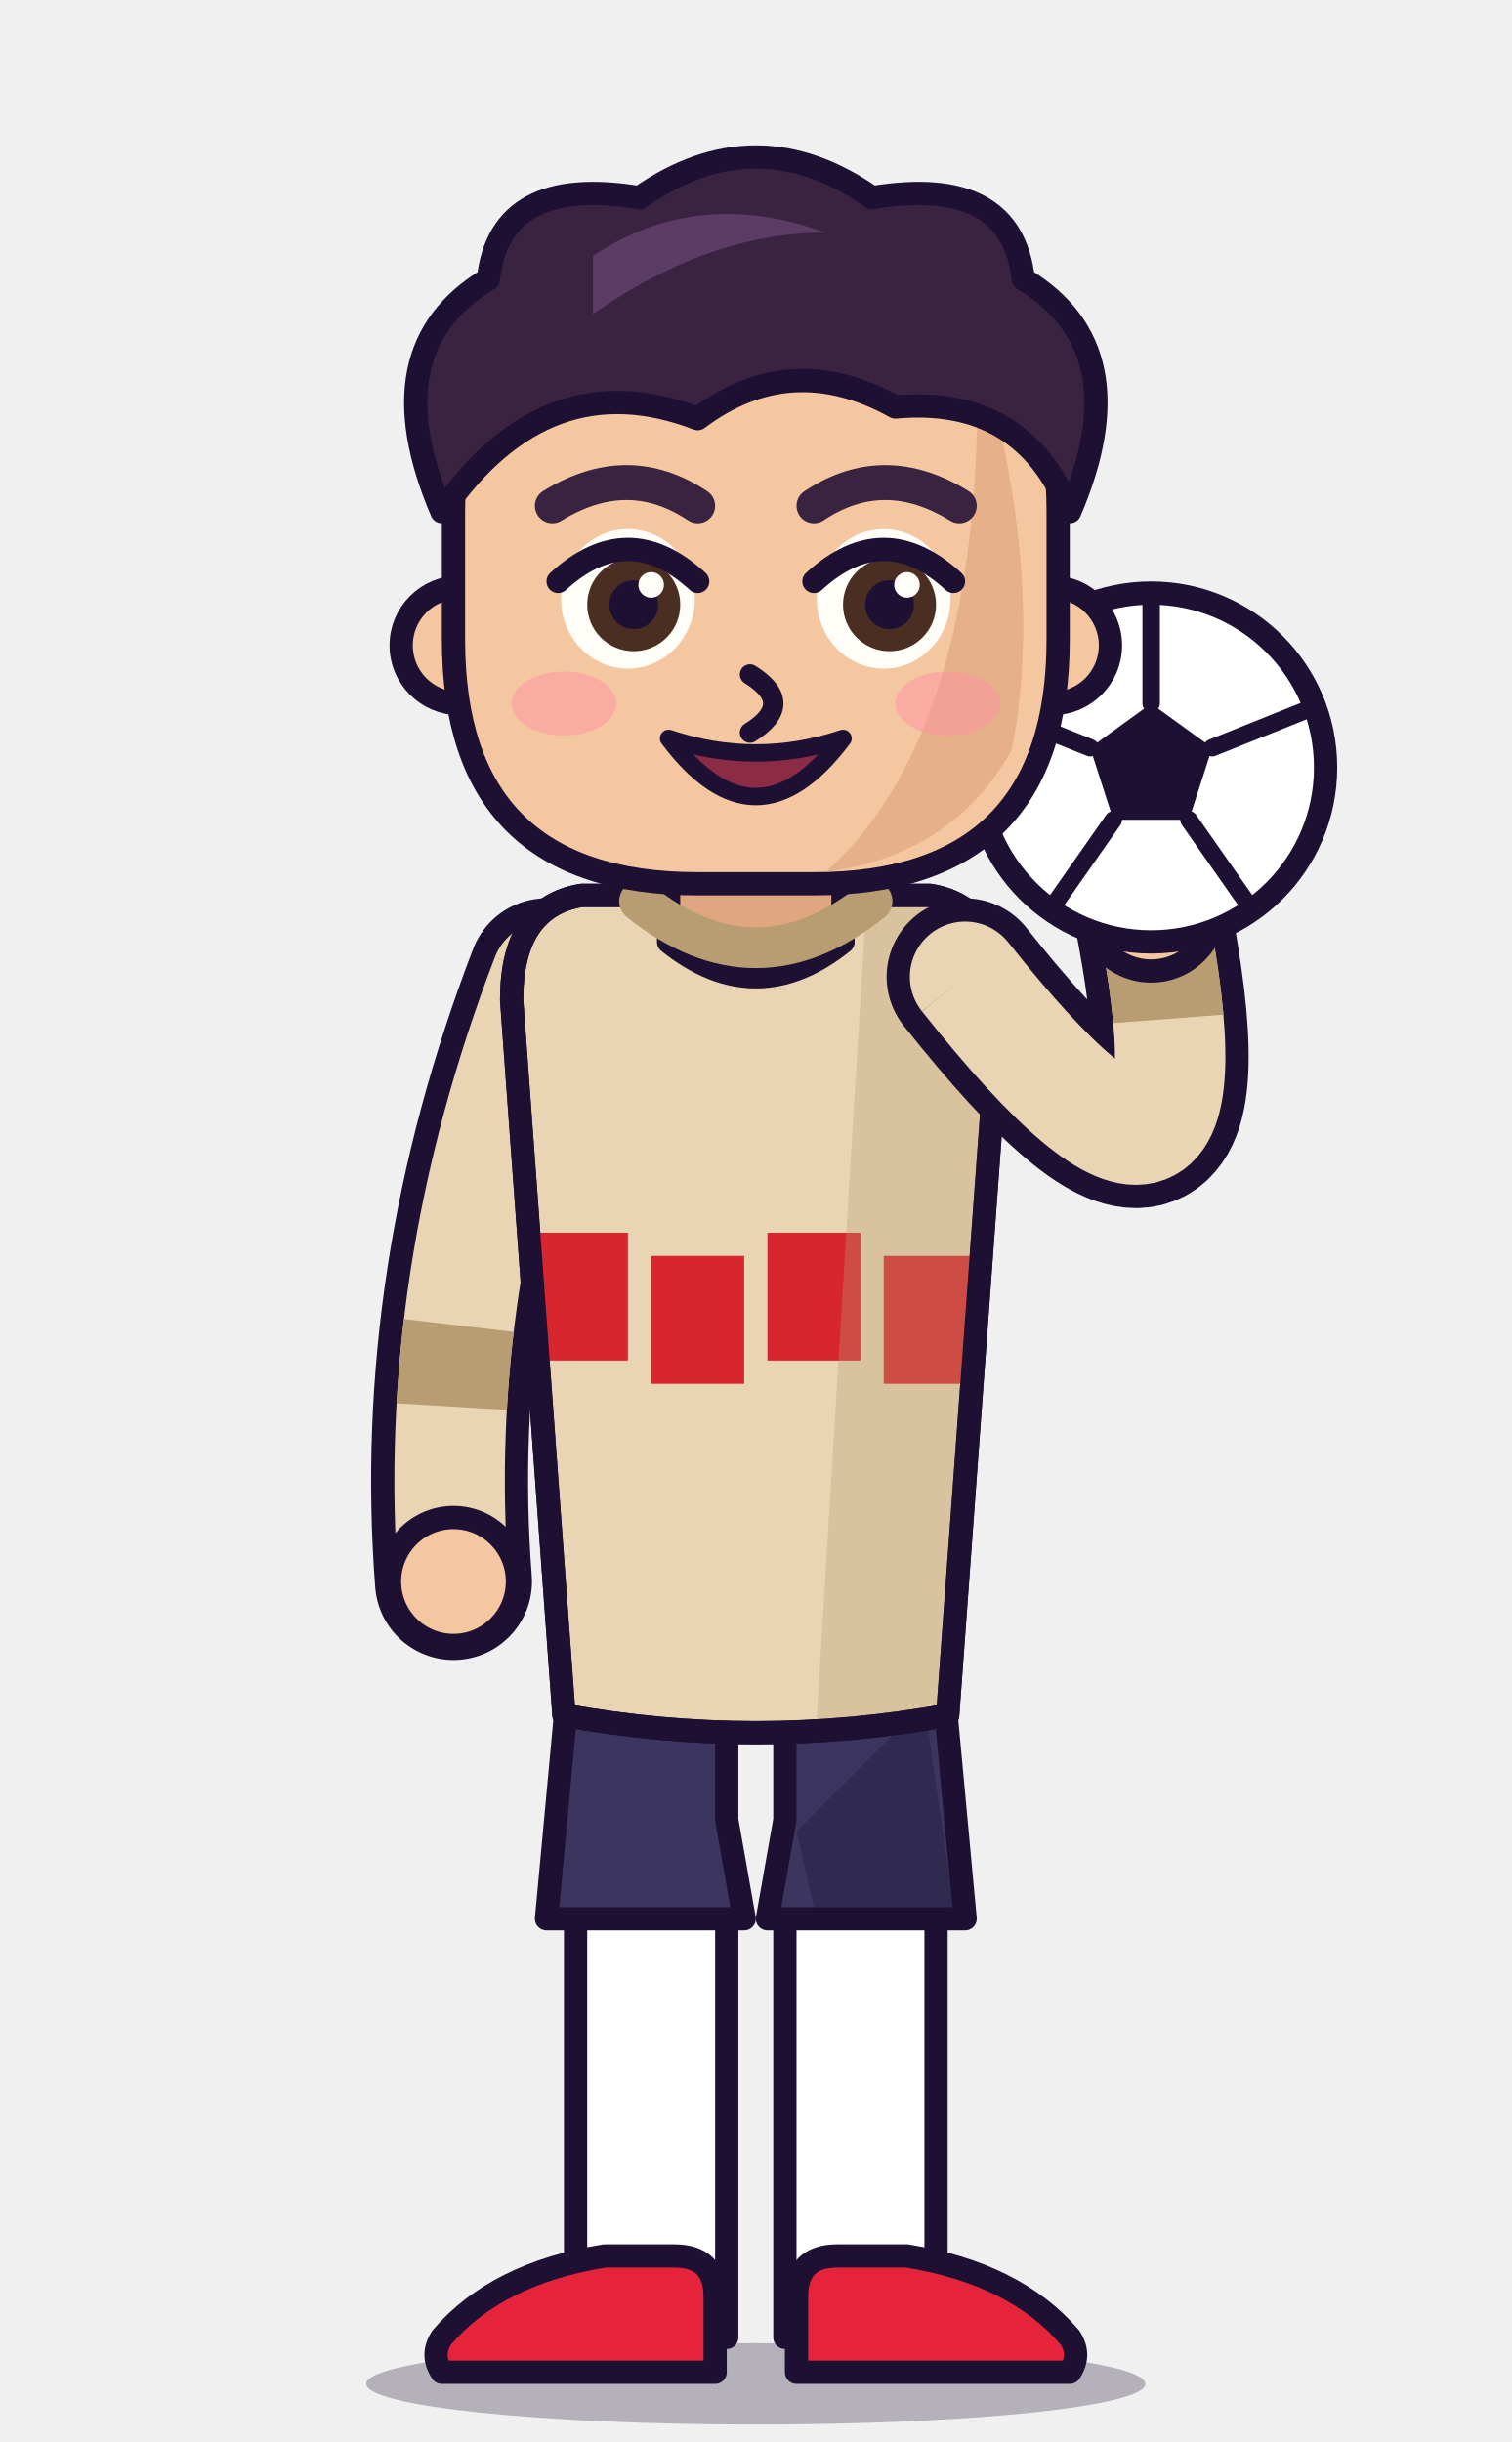
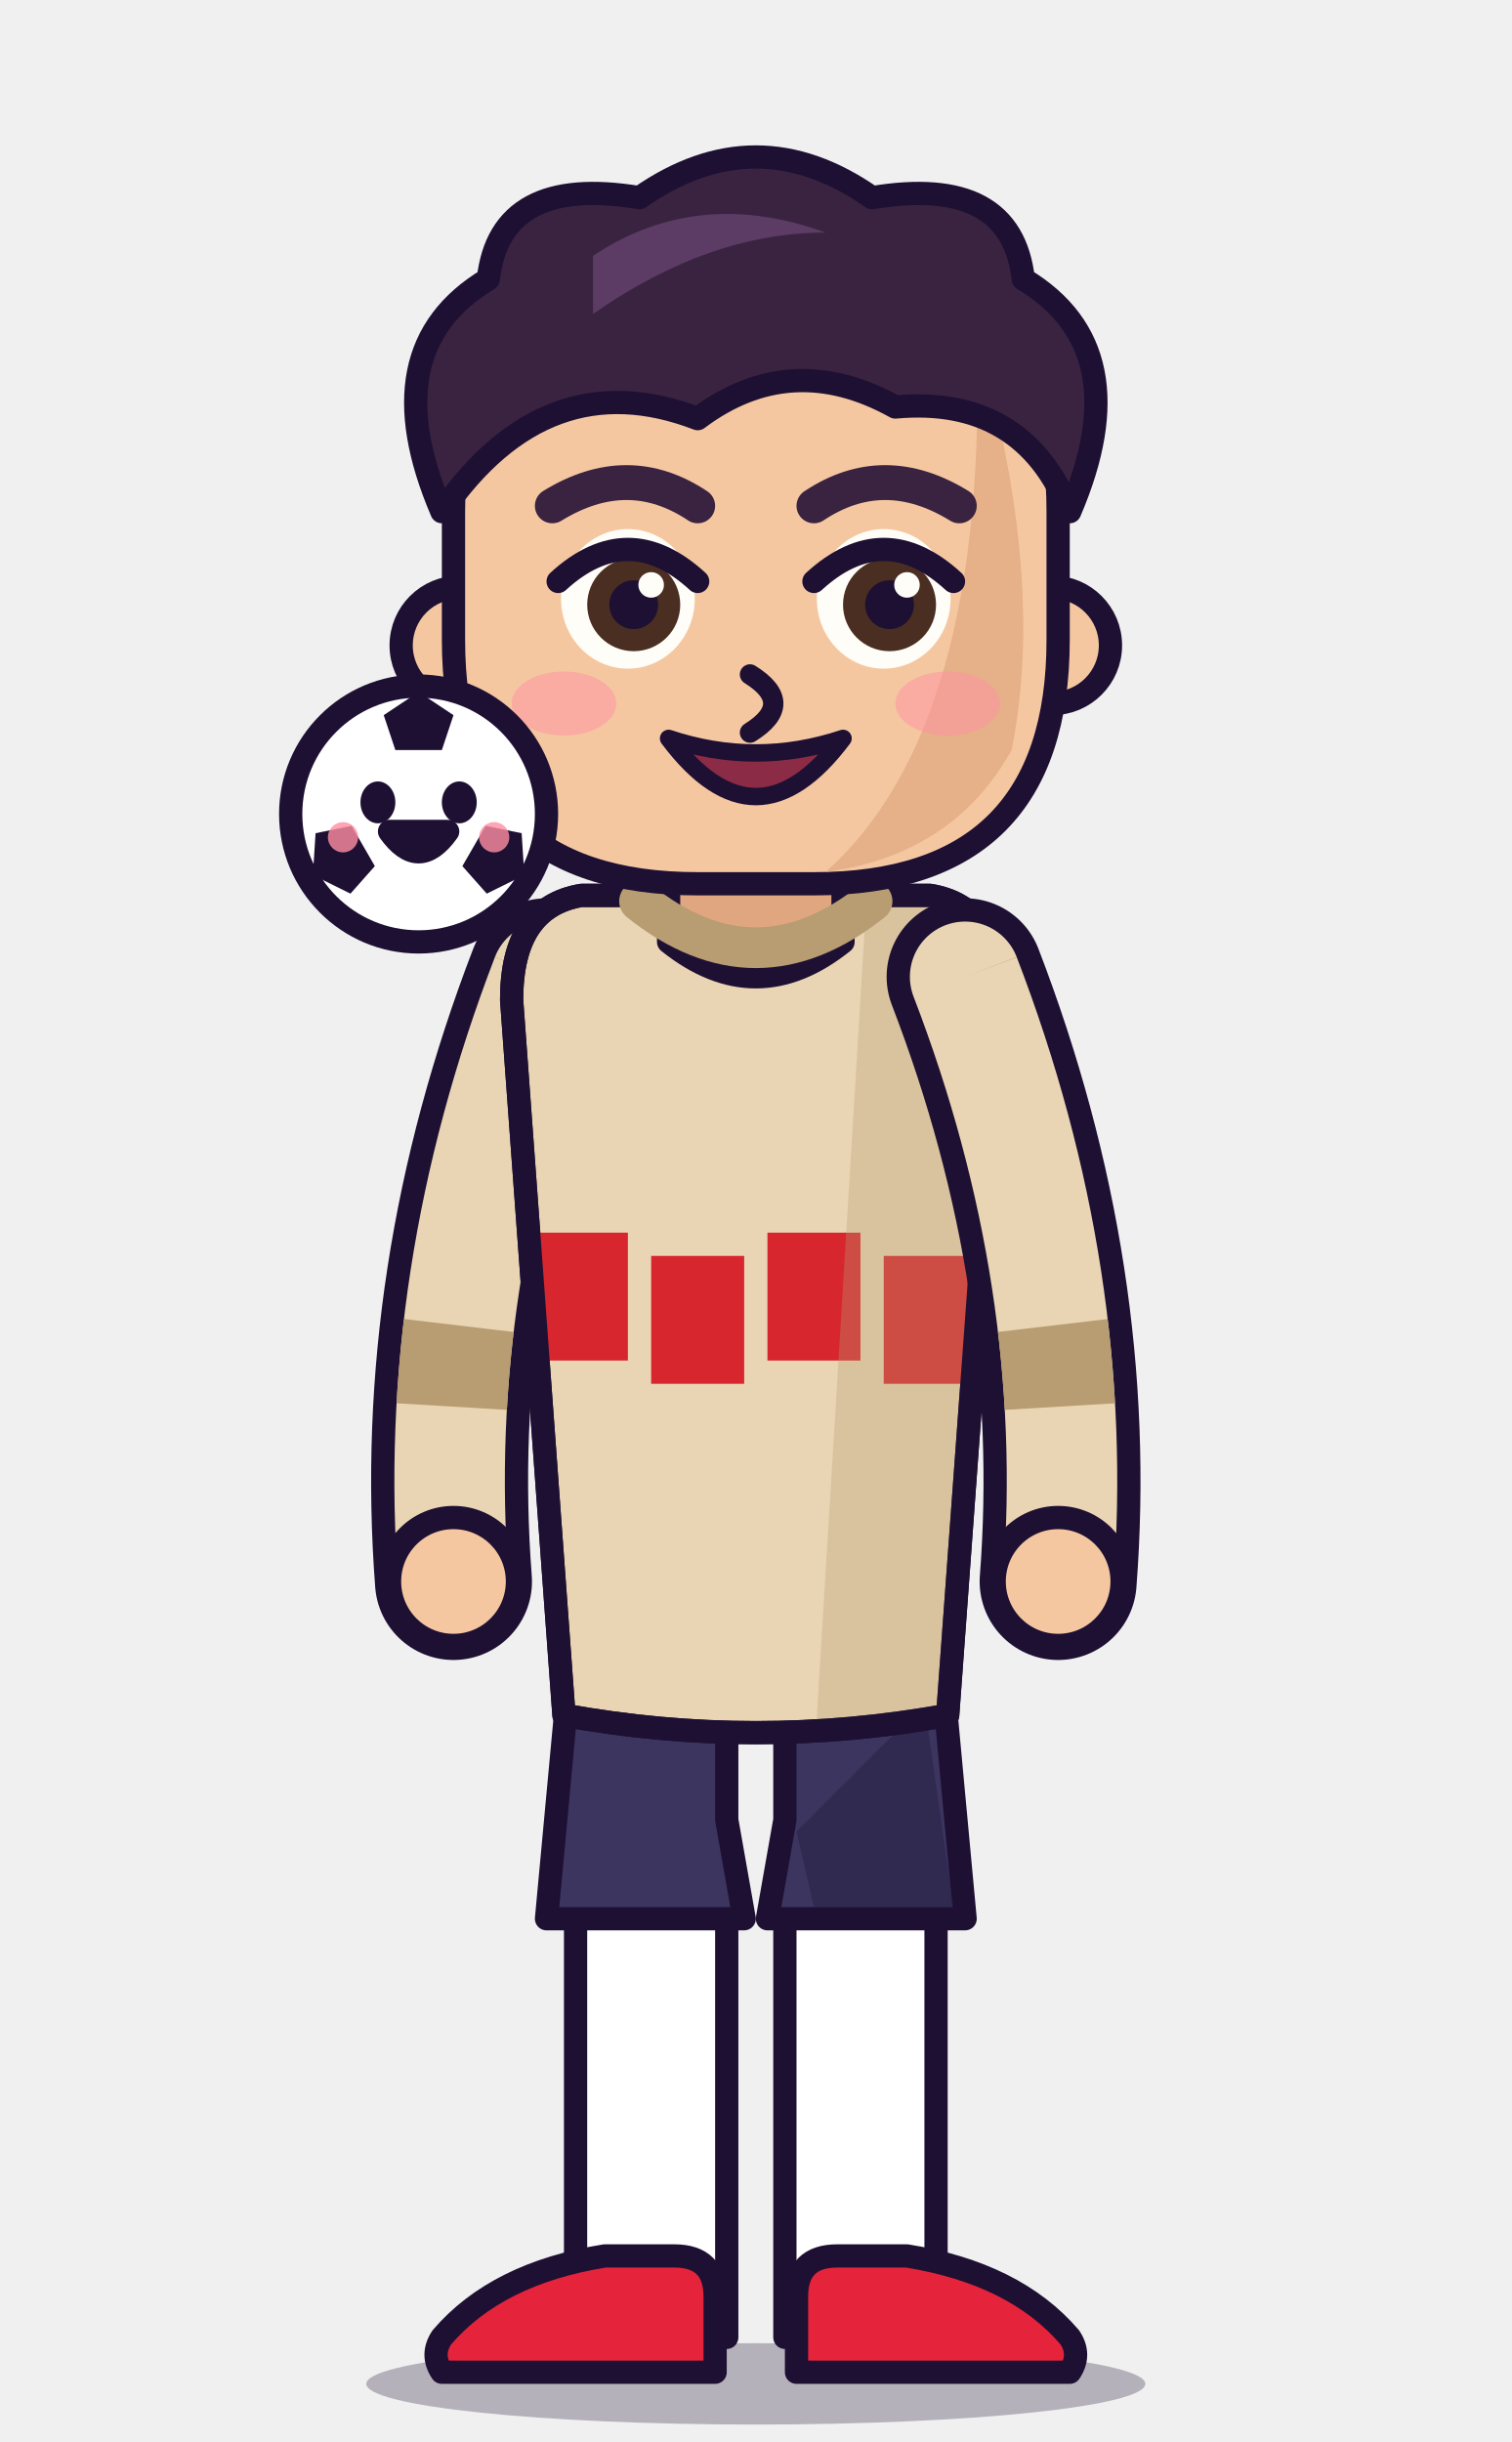
<svg xmlns="http://www.w3.org/2000/svg" viewBox="0 0 260 420" role="img" aria-label="Chino">
  <ellipse cx="130" cy="410" rx="67" ry="7" fill="#1E1033" opacity="0.28" />
  <path d="M99 326h26v76h-26z" fill="#FFFFFF" stroke="#1E1033" stroke-width="4" stroke-linejoin="round" stroke-linecap="round" />
  <path d="M135 326h26v76h-26z" fill="#FFFFFF" stroke="#1E1033" stroke-width="4" stroke-linejoin="round" stroke-linecap="round" />
  <path d="M98 287L94 330H128L125 313L125 287Z" fill="#3C3560" stroke="#1E1033" stroke-width="4" stroke-linejoin="round" stroke-linecap="round" />
  <path d="M162 287L166 330H132L135 313L135 287Z" fill="#3C3560" stroke="#1E1033" stroke-width="4" stroke-linejoin="round" stroke-linecap="round" />
  <path d="M137 315L140 328H164L159 293Z" fill="#262043" opacity="0.55" />
  <path d="M123 408v-13q0 -7 -7 -7h-12q-18.6 3 -28 14q-2 3 0 6z" fill="#E5243B" stroke="#1E1033" stroke-width="4" stroke-linejoin="round" stroke-linecap="round" />
  <path d="M137 408v-13q0 -7 7 -7h12q18.6 3 28 14q2 3 0 6z" fill="#E5243B" stroke="#1E1033" stroke-width="4" stroke-linejoin="round" stroke-linecap="round" />
  <path d="M94 168Q74 220 78 272" fill="none" stroke="#1E1033" stroke-width="27" stroke-linecap="round" />
  <path d="M94 168Q74 220 78 272" fill="none" stroke="#E9D5B3" stroke-width="19" stroke-linecap="round" />
  <path d="M94 168Q74 220 78 272" fill="none" stroke="#B89C72" stroke-width="19" stroke-linecap="butt" stroke-dasharray="0 62 14 400" />
  <circle cx="78" cy="272" r="11" fill="#F4C7A1" stroke="#1E1033" stroke-width="4" stroke-linejoin="round" stroke-linecap="round" />
  <clipPath id="torso">
    <path d="M100 154Q88 156 88 172L97 295Q130 301 163 295L172 172Q172 156 160 154Z" />
  </clipPath>
  <path d="M100 154Q88 156 88 172L97 295Q130 301 163 295L172 172Q172 156 160 154Z" fill="#E9D5B3" stroke="#1E1033" stroke-width="4" stroke-linejoin="round" stroke-linecap="round" />
  <g clip-path="url(#torso)">
    <path d="M92 212h16v22h-16z" fill="#D8262F" opacity="1" />
    <path d="M112 216h16v22h-16z" fill="#D8262F" opacity="1" />
    <path d="M132 212h16v22h-16z" fill="#D8262F" opacity="1" />
    <path d="M152 216h16v22h-16z" fill="#D8262F" opacity="1" />
    <path d="M149.32 150H178V305H139.9Z" fill="#B89C72" opacity="0.32" />
  </g>
  <path d="M100 154Q88 156 88 172L97 295Q130 301 163 295L172 172Q172 156 160 154Z" fill="none" stroke="#1E1033" stroke-width="4" stroke-linejoin="round" stroke-linecap="round" />
  <path d="M115 146h30v16q-15 12 -30 0z" fill="#E0A67F" stroke="#1E1033" stroke-width="4" stroke-linejoin="round" stroke-linecap="round" />
  <path d="M110 155q20 16 40 0" fill="none" stroke="#B89C72" stroke-width="7" stroke-linecap="round" />
-   <path d="M166 168Q212 226 198 156" fill="none" stroke="#1E1033" stroke-width="27" stroke-linecap="round" />
-   <path d="M166 168Q212 226 198 156" fill="none" stroke="#E9D5B3" stroke-width="19" stroke-linecap="round" />
-   <path d="M166 168Q212 226 198 156" fill="none" stroke="#B89C72" stroke-width="19" stroke-linecap="butt" stroke-dasharray="0 62 14 400" />
-   <circle cx="198" cy="156" r="11" fill="#F4C7A1" stroke="#1E1033" stroke-width="4" stroke-linejoin="round" stroke-linecap="round" />
-   <circle cx="198" cy="132" r="30" fill="#FFFFFF" stroke="#1E1033" stroke-width="4" stroke-linejoin="round" stroke-linecap="round" />
-   <path d="M198 121l10.5 7.6l-4 12.4h-13l-4 -12.4z" fill="#1E1033" />
-   <path d="M198 121V103M208.5 128.6L225 122M204.5 141L215 156M191.5 141L181 156M187.5 128.6L171 122" fill="none" stroke="#1E1033" stroke-width="3" stroke-linecap="round" stroke-linejoin="round" />
+   <path d="M166 168Q186 220 182 272" fill="none" stroke="#1E1033" stroke-width="27" stroke-linecap="round" />
+   <path d="M166 168Q186 220 182 272" fill="none" stroke="#E9D5B3" stroke-width="19" stroke-linecap="round" />
+   <path d="M166 168Q186 220 182 272" fill="none" stroke="#B89C72" stroke-width="19" stroke-linecap="butt" stroke-dasharray="0 62 14 400" />
+   <circle cx="182" cy="272" r="11" fill="#F4C7A1" stroke="#1E1033" stroke-width="4" stroke-linejoin="round" stroke-linecap="round" />
  <circle cx="79" cy="111" r="10" fill="#F4C7A1" stroke="#1E1033" stroke-width="4" stroke-linejoin="round" stroke-linecap="round" />
  <circle cx="181" cy="111" r="10" fill="#F4C7A1" stroke="#1E1033" stroke-width="4" stroke-linejoin="round" stroke-linecap="round" />
  <path d="M120 46h20q42 0 42 42v22q0 42 -42 42h-20q-42 0 -42 -42v-22q0 -42 42 -42z" fill="#F4C7A1" stroke="#1E1033" stroke-width="4" stroke-linejoin="round" stroke-linecap="round" />
  <path d="M168 58Q180 99 174 129Q164 147 142 150Q170 125 168 58Z" fill="#E0A67F" opacity="0.7" />
  <ellipse cx="97" cy="121" rx="9" ry="5.5" fill="#FF8FA3" opacity="0.5" />
  <ellipse cx="163" cy="121" rx="9" ry="5.5" fill="#FF8FA3" opacity="0.5" />
  <ellipse cx="108" cy="103" rx="11.5" ry="12" fill="#FFFDF7" />
  <circle cx="109" cy="104" r="8" fill="#4A2E22" />
  <circle cx="109" cy="104" r="4.2" fill="#1E1033" />
  <circle cx="112" cy="100.6" r="2.2" fill="#FFFDF7" />
  <path d="M96 100Q108 89 120 100" fill="none" stroke="#1E1033" stroke-width="4" stroke-linecap="round" stroke-linejoin="round" />
  <ellipse cx="152" cy="103" rx="11.5" ry="12" fill="#FFFDF7" />
  <circle cx="153" cy="104" r="8" fill="#4A2E22" />
  <circle cx="153" cy="104" r="4.2" fill="#1E1033" />
  <circle cx="156" cy="100.6" r="2.2" fill="#FFFDF7" />
  <path d="M140 100Q152 89 164 100" fill="none" stroke="#1E1033" stroke-width="4" stroke-linecap="round" stroke-linejoin="round" />
  <path d="M120 87Q108 79 95 87" fill="none" stroke="#3A2340" stroke-width="6" stroke-linecap="round" stroke-linejoin="round" />
  <path d="M140 87Q152 79 165 87" fill="none" stroke="#3A2340" stroke-width="6" stroke-linecap="round" stroke-linejoin="round" />
  <path d="M129 116q8 5 0 10" fill="none" stroke="#1E1033" stroke-width="3.5" stroke-linecap="round" stroke-linejoin="round" />
  <path d="M115 127q15 20 30 0q-15 5 -30 0z" fill="#8C2B45" stroke="#1E1033" stroke-width="3" stroke-linejoin="round" stroke-linecap="round" />
  <path d="M76 88Q64 60 84 48Q86 30 110 34Q130 20 150 34Q174 30 176 48Q196 60 184 88Q176 68 154 70Q136 60 120 72Q94 62 76 88Z" fill="#3A2340" stroke="#1E1033" stroke-width="4" stroke-linejoin="round" stroke-linecap="round" />
  <path d="M102 44Q120 32 142 40Q122 40 102 54Z" fill="#62406B" opacity="0.85" />
+   <g>
+     <animateTransform attributeName="transform" type="translate" values="0 0;0 -12;0 0" keyTimes="0;0.5;1" dur="0.9s" repeatCount="indefinite" calcMode="spline" keySplines="0.2 0.6 0.4 1;0.6 0 0.8 0.4" />
+     <circle cx="72" cy="140" r="22" fill="#FFFFFF" stroke="#1E1033" stroke-width="4" stroke-linejoin="round" stroke-linecap="round" />
+     <g>
+       <animateTransform attributeName="transform" type="rotate" values="0 72 140;360 72 140" dur="4s" repeatCount="indefinite" />
+       <path d="M72 119l6 4l-2 6h-8l-2 -6z" fill="#1E1033" transform="rotate(0 72 140)" />
+       <path d="M72 119l6 4l-2 6h-8l-2 -6z" fill="#1E1033" transform="rotate(120 72 140)" />
+       <path d="M72 119l6 4l-2 6h-8l-2 -6z" fill="#1E1033" transform="rotate(240 72 140)" />
+     </g>
+     <ellipse cx="65" cy="138" rx="3" ry="3.6" fill="#1E1033">
+       <animate attributeName="ry" values="3.6;3.6;0.5;3.6" keyTimes="0;0.9;0.95;1" dur="3.2s" repeatCount="indefinite" />
+     </ellipse>
+     <ellipse cx="79" cy="138" rx="3" ry="3.6" fill="#1E1033">
+       <animate attributeName="ry" values="3.6;3.6;0.5;3.6" keyTimes="0;0.9;0.95;1" dur="3.2s" repeatCount="indefinite" />
+     </ellipse>
+     <circle cx="59" cy="144" r="2.6" fill="#FF8FA3" opacity="0.8" />
+     <circle cx="85" cy="144" r="2.6" fill="#FF8FA3" opacity="0.8" />
+     <path d="M67 143q5 7 10 0z" fill="#E0524A" stroke="#1E1033" stroke-width="4" stroke-linejoin="round" stroke-linecap="round" />
+   </g>
</svg>
